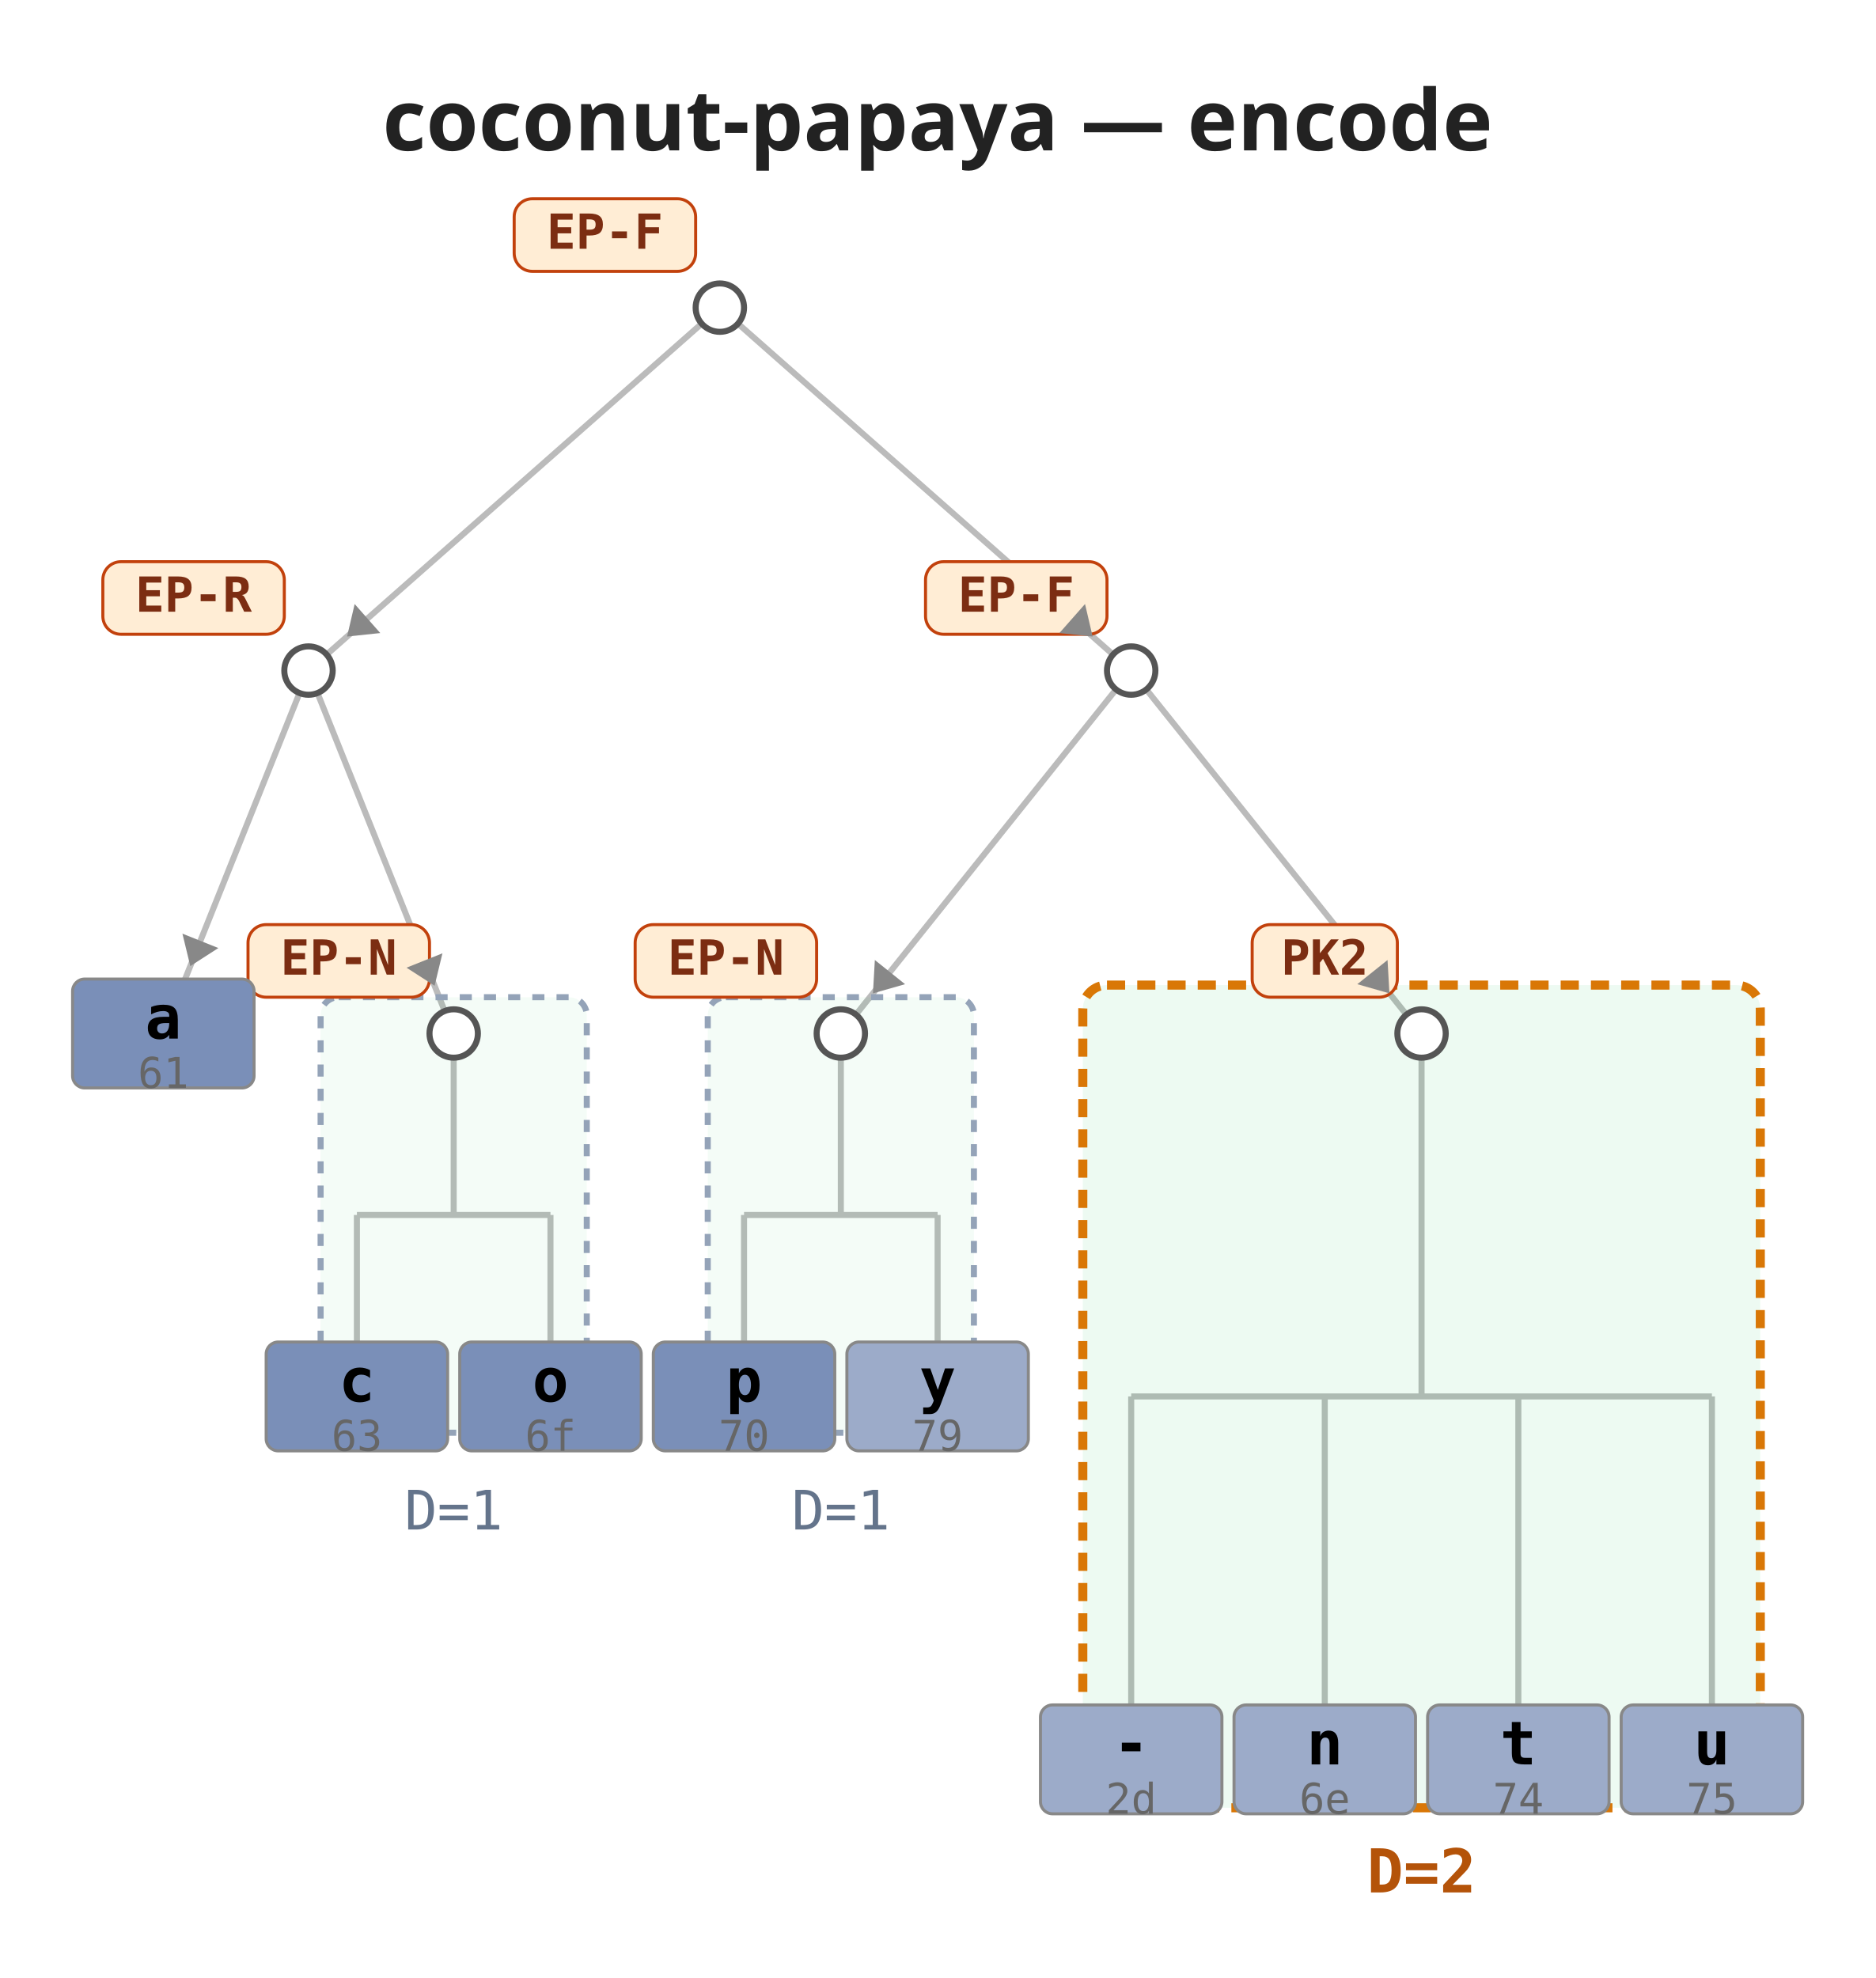
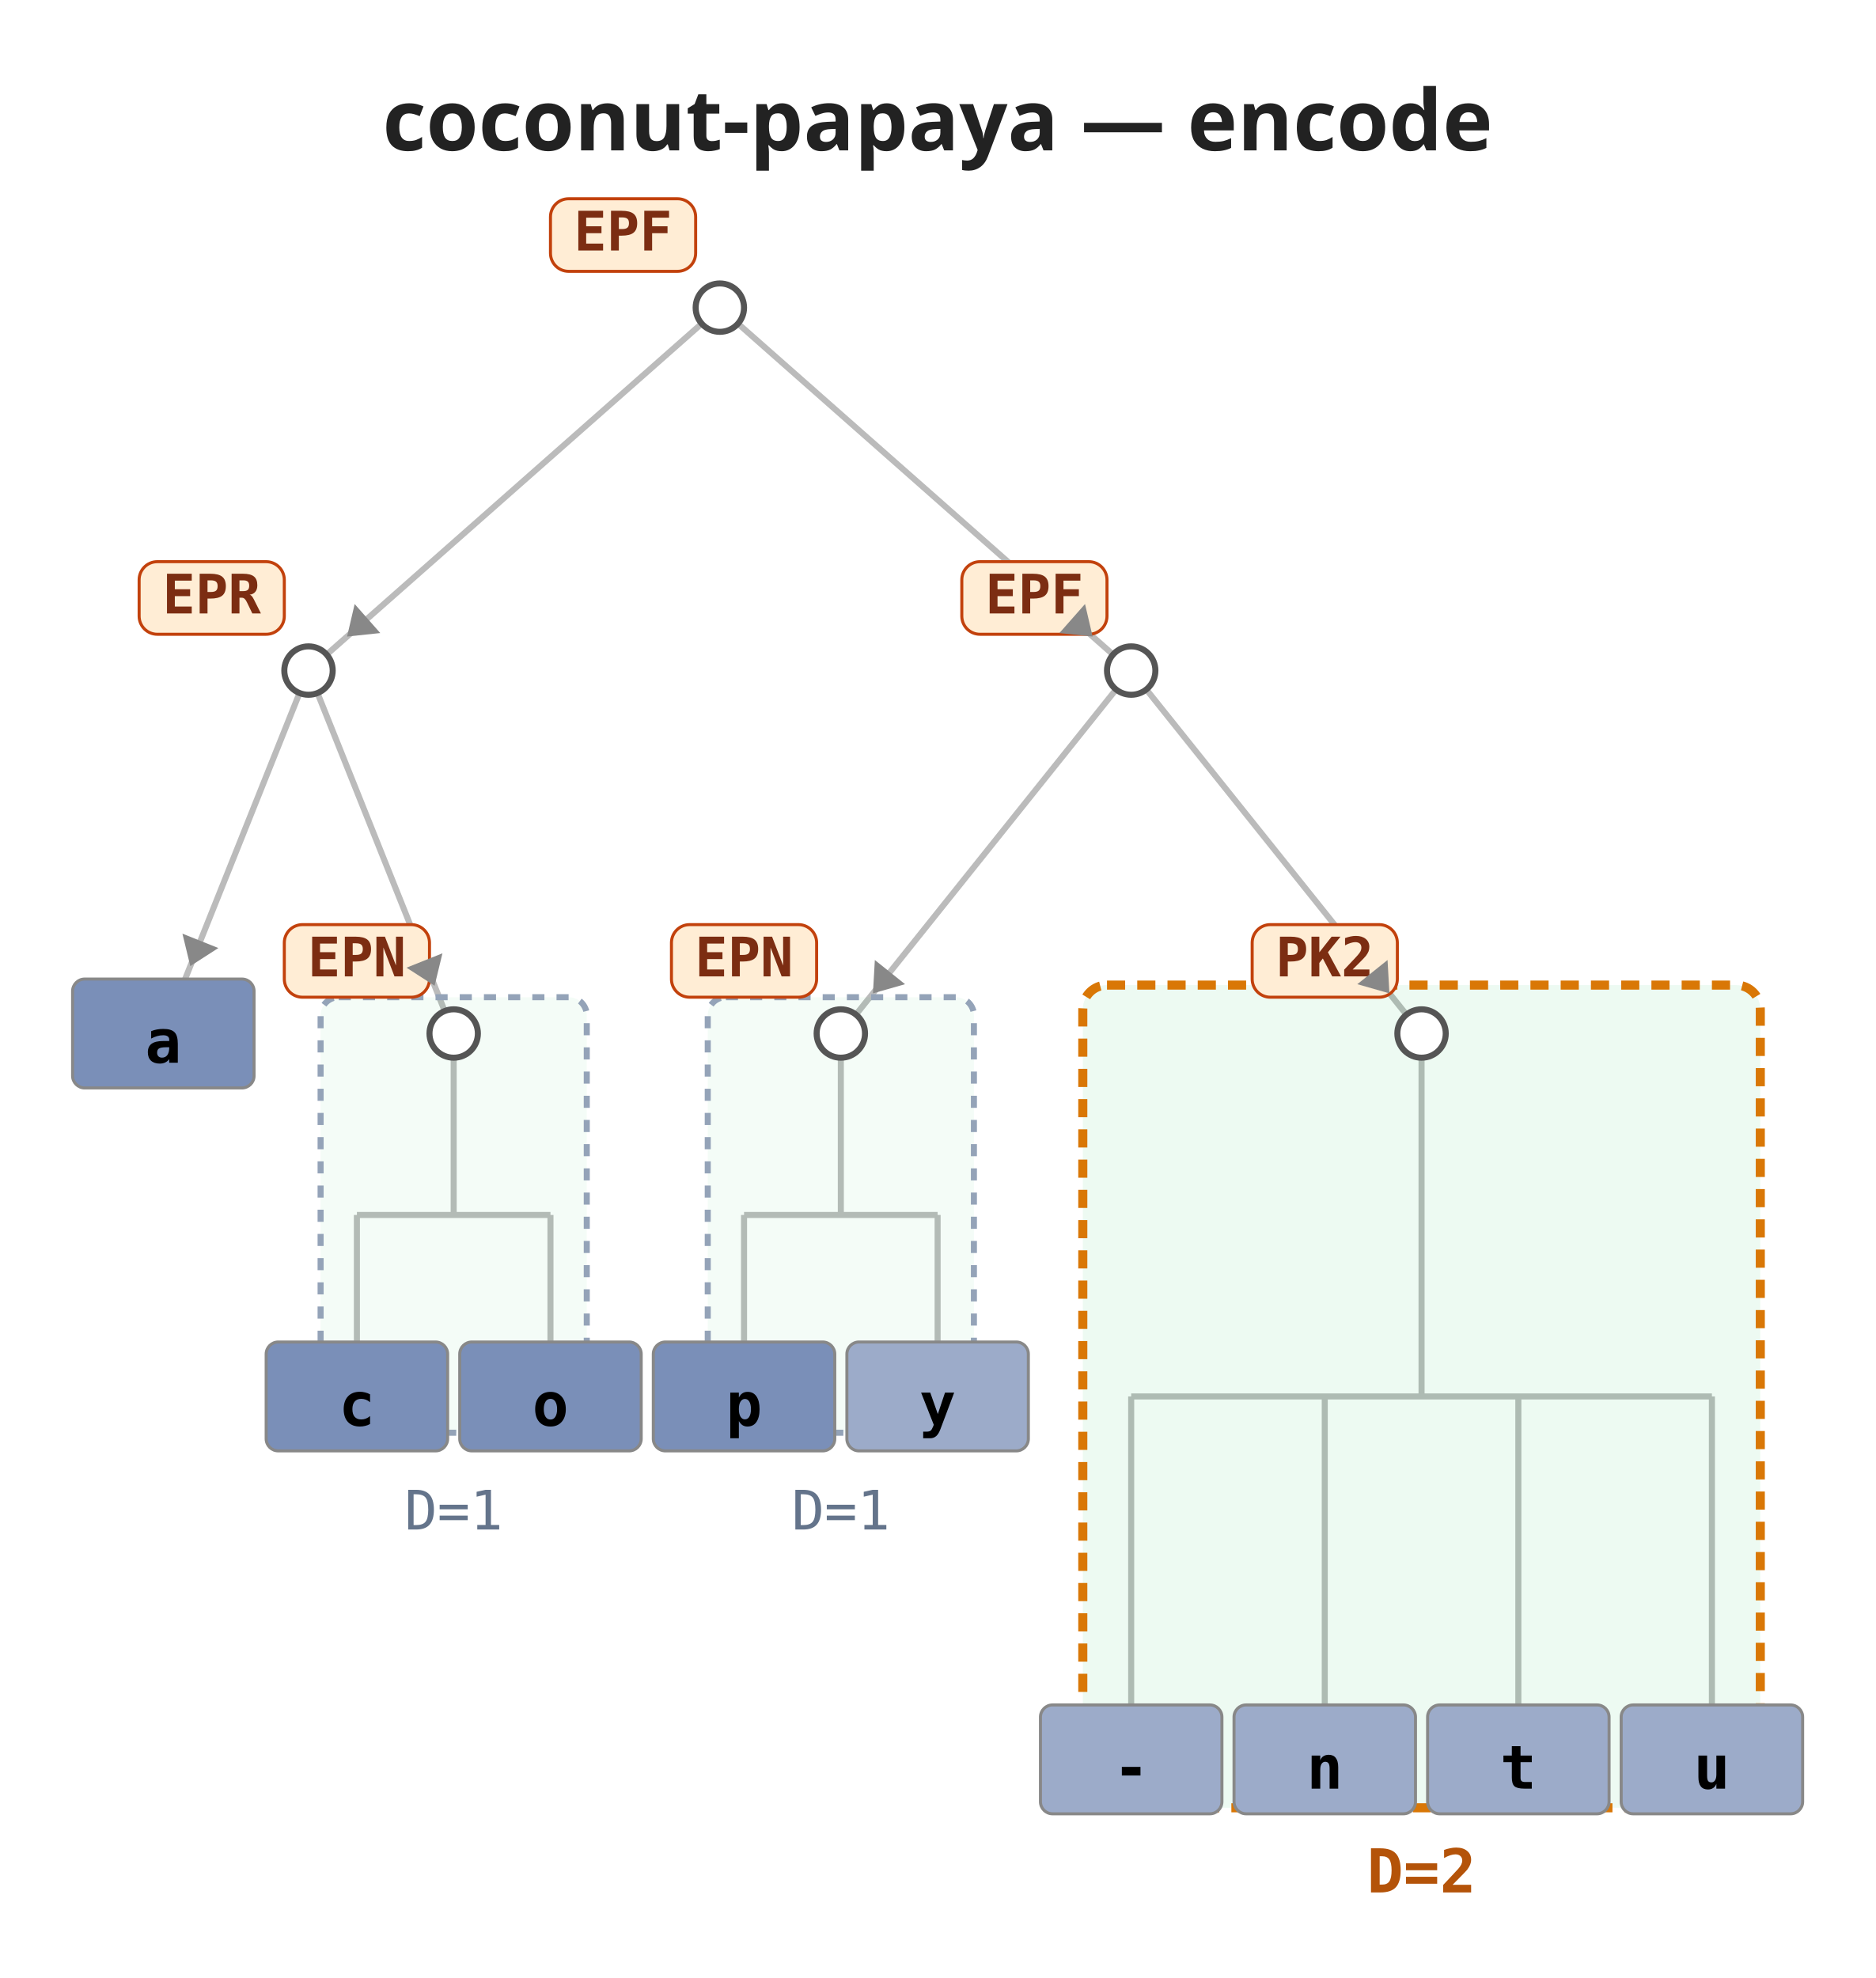
<svg xmlns="http://www.w3.org/2000/svg" id="tree-svg" width="310" height="327" viewBox="3 -20.857 310 327">
  <style>#tree-svg { display: block; cursor: grab; }
#tree-svg:active { cursor: grabbing; }
#tree-svg .link { fill: none; stroke: rgb(187, 187, 187); stroke-width: 1px; }
#tree-svg .node-leaf rect { stroke: rgb(136, 136, 136); stroke-width: 0.5px; }
#tree-svg .node-internal circle { fill: rgb(255, 255, 255); stroke: rgb(85, 85, 85); stroke-width: 1px; }
#tree-svg .node-leaf text { font: 9px monospace; text-anchor: middle; dominant-baseline: middle; pointer-events: none; }
#tree-svg .node-leaf .leaf-char { font-size: 10px; font-weight: 600; }
- #tree-svg .node-leaf .leaf-freq { font-size: 7px; fill: rgb(102, 102, 102); }
+ #tree-svg .node-leaf .leaf-char-hex { font-family: ui-monospace, SFMono-Regular, Menlo, Consolas, monospace; font-weight: normal; font-size: 9px; }
#tree-svg .flat-box { fill: rgb(34, 197, 94); stroke: rgb(217, 119, 6); stroke-dasharray: 3, 2; stroke-width: 1.5px; pointer-events: none; }
#tree-svg .pair-box { fill: rgb(34, 197, 94); stroke: rgb(148, 163, 184); stroke-dasharray: 2, 2; stroke-width: 1px; pointer-events: none; }
#tree-svg .flat-label { font: 600 10px monospace; fill: rgb(180, 83, 9); pointer-events: none; }
#tree-svg .pair-label { font: 9px monospace; fill: rgb(100, 116, 139); pointer-events: none; }
#tree-svg .skew-bar { stroke: rgb(68, 68, 68); stroke-width: 0.3px; }
#tree-svg .prim-bubble rect { fill: rgb(255, 237, 213); stroke: rgb(194, 65, 12); stroke-width: 0.5px; }
- #tree-svg .prim-bubble text { font: 600 8px monospace; fill: rgb(124, 45, 18); text-anchor: middle; dominant-baseline: middle; pointer-events: none; }</style>
+ #tree-svg .prim-bubble text { font: 600 9px monospace; fill: rgb(124, 45, 18); text-anchor: middle; dominant-baseline: middle; pointer-events: none; }</style>
  <g>
    <path class="link" d="M122,30L54,90" />
    <path class="link" d="M122,30L190,90" />
    <path class="link" d="M54,90L30,150" />
    <path class="link" d="M54,90L78,150" />
    <path class="link" d="M190,90L142,150" />
    <path class="link" d="M190,90L238,150" />
    <g class="fork">
      <path class="link" d="M78,150L78,180" />
      <path class="link" d="M62,180L94,180" />
      <path class="link" d="M62,180L62,210" />
      <path class="link" d="M94,180L94,210" />
    </g>
    <g class="fork">
      <path class="link" d="M142,150L142,180" />
      <path class="link" d="M126,180L158,180" />
      <path class="link" d="M126,180L126,210" />
      <path class="link" d="M158,180L158,210" />
    </g>
    <g class="fork">
      <path class="link" d="M238,150L238,210" />
      <path class="link" d="M190,210L286,210" />
      <path class="link" d="M190,210L190,270" />
      <path class="link" d="M222,210L222,270" />
      <path class="link" d="M254,210L254,270" />
      <path class="link" d="M286,210L286,270" />
    </g>
    <rect class="pair-box" x="56" y="144" width="44" height="72" rx="3" fill-opacity="0.05" />
    <text class="pair-label" x="78" y="232" text-anchor="middle">D=1</text>
    <rect class="pair-box" x="120" y="144" width="44" height="72" rx="3" fill-opacity="0.05" />
    <text class="pair-label" x="142" y="232" text-anchor="middle">D=1</text>
    <rect class="flat-box" x="182" y="142" width="112" height="136" rx="4" fill-opacity="0.079" />
    <text class="flat-label" x="238" y="292" text-anchor="middle">D=2</text>
    <g class="node-internal" data-node-id="0" transform="translate(122,30)">
      <circle r="4" style="stroke-width: 1px; fill: rgb(255, 255, 255); cursor: default;" />
      <g class="prim-bubble">
-         <rect x="-34" y="-18" width="30" height="12" rx="3" />
-         <text x="-19" y="-12">EP-F</text>
+         <rect x="-28" y="-18" width="24" height="12" rx="3" />
+         <text x="-16" y="-12">EPF</text>
      </g>
    </g>
    <g class="node-internal" data-node-id="1" transform="translate(54,90)">
      <circle r="4" style="stroke-width: 1px; fill: rgb(255, 255, 255); cursor: default;" />
      <g class="prim-bubble">
-         <rect x="-34" y="-18" width="30" height="12" rx="3" />
-         <text x="-19" y="-12">EP-R</text>
+         <rect x="-28" y="-18" width="24" height="12" rx="3" />
+         <text x="-16" y="-12">EPR</text>
      </g>
    </g>
    <g class="node-internal" data-node-id="6" transform="translate(190,90)">
      <circle r="4" style="stroke-width: 1px; fill: rgb(255, 255, 255); cursor: default;" />
      <g class="prim-bubble">
-         <rect x="-34" y="-18" width="30" height="12" rx="3" />
-         <text x="-19" y="-12">EP-F</text>
+         <rect x="-28" y="-18" width="24" height="12" rx="3" />
+         <text x="-16" y="-12">EPF</text>
      </g>
    </g>
    <g class="node-internal" data-node-id="3" transform="translate(78,150)">
      <circle r="4" style="stroke-width: 1px; fill: rgb(255, 255, 255); cursor: default;" />
      <g class="prim-bubble">
-         <rect x="-34" y="-18" width="30" height="12" rx="3" />
-         <text x="-19" y="-12">EP-N</text>
+         <rect x="-28" y="-18" width="24" height="12" rx="3" />
+         <text x="-16" y="-12">EPN</text>
      </g>
    </g>
    <g class="node-internal" data-node-id="7" transform="translate(142,150)">
      <circle r="4" style="stroke-width: 1px; fill: rgb(255, 255, 255); cursor: default;" />
      <g class="prim-bubble">
-         <rect x="-34" y="-18" width="30" height="12" rx="3" />
-         <text x="-19" y="-12">EP-N</text>
+         <rect x="-28" y="-18" width="24" height="12" rx="3" />
+         <text x="-16" y="-12">EPN</text>
      </g>
    </g>
    <g class="node-internal" data-node-id="10" transform="translate(238,150)">
      <circle r="4" style="stroke-width: 1px; fill: rgb(255, 255, 255); cursor: default;" />
      <g class="prim-bubble">
        <rect x="-28" y="-18" width="24" height="12" rx="3" />
        <text x="-16" y="-12">PK2</text>
      </g>
    </g>
    <g class="node-leaf" transform="translate(30,150)">
      <rect x="-15" y="-9" width="30" height="18" rx="2" fill="hsl(220, 30%, 60%)" />
-       <text class="leaf-char" y="-2">a</text>
-       <text class="leaf-freq" y="7">61</text>
+       <text class="leaf-char" y="2">a</text>
    </g>
    <g class="node-leaf" transform="translate(62,210)">
      <rect x="-15" y="-9" width="30" height="18" rx="2" fill="hsl(220, 30%, 60%)" />
-       <text class="leaf-char" y="-2">c</text>
-       <text class="leaf-freq" y="7">63</text>
+       <text class="leaf-char" y="2">c</text>
    </g>
    <g class="node-leaf" transform="translate(94,210)">
      <rect x="-15" y="-9" width="30" height="18" rx="2" fill="hsl(220, 30%, 60%)" />
-       <text class="leaf-char" y="-2">o</text>
-       <text class="leaf-freq" y="7">6f</text>
+       <text class="leaf-char" y="2">o</text>
    </g>
    <g class="node-leaf" transform="translate(126,210)">
      <rect x="-15" y="-9" width="30" height="18" rx="2" fill="hsl(220, 30%, 60%)" />
-       <text class="leaf-char" y="-2">p</text>
-       <text class="leaf-freq" y="7">70</text>
+       <text class="leaf-char" y="2">p</text>
    </g>
    <g class="node-leaf" transform="translate(158,210)">
      <rect x="-15" y="-9" width="30" height="18" rx="2" fill="hsl(220, 30%, 70.006%)" />
-       <text class="leaf-char" y="-2">y</text>
-       <text class="leaf-freq" y="7">79</text>
+       <text class="leaf-char" y="2">y</text>
    </g>
    <g class="node-leaf" transform="translate(190,270)">
      <rect x="-15" y="-9" width="30" height="18" rx="2" fill="hsl(220, 30%, 70.006%)" />
-       <text class="leaf-char" y="-2">-</text>
-       <text class="leaf-freq" y="7">2d</text>
+       <text class="leaf-char" y="2">-</text>
    </g>
    <g class="node-leaf" transform="translate(222,270)">
      <rect x="-15" y="-9" width="30" height="18" rx="2" fill="hsl(220, 30%, 70.006%)" />
-       <text class="leaf-char" y="-2">n</text>
-       <text class="leaf-freq" y="7">6e</text>
+       <text class="leaf-char" y="2">n</text>
    </g>
    <g class="node-leaf" transform="translate(254,270)">
      <rect x="-15" y="-9" width="30" height="18" rx="2" fill="hsl(220, 30%, 70.006%)" />
-       <text class="leaf-char" y="-2">t</text>
-       <text class="leaf-freq" y="7">74</text>
+       <text class="leaf-char" y="2">t</text>
    </g>
    <g class="node-leaf" transform="translate(286,270)">
      <rect x="-15" y="-9" width="30" height="18" rx="2" fill="hsl(220, 30%, 70.006%)" />
-       <text class="leaf-char" y="-2">u</text>
-       <text class="leaf-freq" y="7">75</text>
+       <text class="leaf-char" y="2">u</text>
    </g>
    <text class="tree-title" x="158" y="4" text-anchor="middle" style="font: 600 14px sans-serif; fill: rgb(34, 34, 34);">coconut-papaya — encode</text>
    <path class="flow-arrow" d="M-4.5,-3.2 L0,0 L-4.5,3.2 Z" fill="#888" pointer-events="none" transform="translate(60.37362,84.37622) rotate(138.5763)" />
    <path class="flow-arrow" d="M-4.5,-3.2 L0,0 L-4.5,3.2 Z" fill="#888" pointer-events="none" transform="translate(183.6264,84.37622) rotate(41.42367)" />
    <path class="flow-arrow" d="M-4.5,-3.2 L0,0 L-4.5,3.2 Z" fill="#888" pointer-events="none" transform="translate(34.45669,138.8583) rotate(111.8014)" />
    <path class="flow-arrow" d="M-4.5,-3.2 L0,0 L-4.5,3.2 Z" fill="#888" pointer-events="none" transform="translate(74.84318,142.1079) rotate(68.19859)" />
    <path class="flow-arrow" d="M-4.5,-3.2 L0,0 L-4.5,3.2 Z" fill="#888" pointer-events="none" transform="translate(147.3099,143.3626) rotate(128.6598)" />
    <path class="flow-arrow" d="M-4.5,-3.2 L0,0 L-4.5,3.2 Z" fill="#888" pointer-events="none" transform="translate(232.6901,143.3626) rotate(51.34019)" />
  </g>
</svg>
